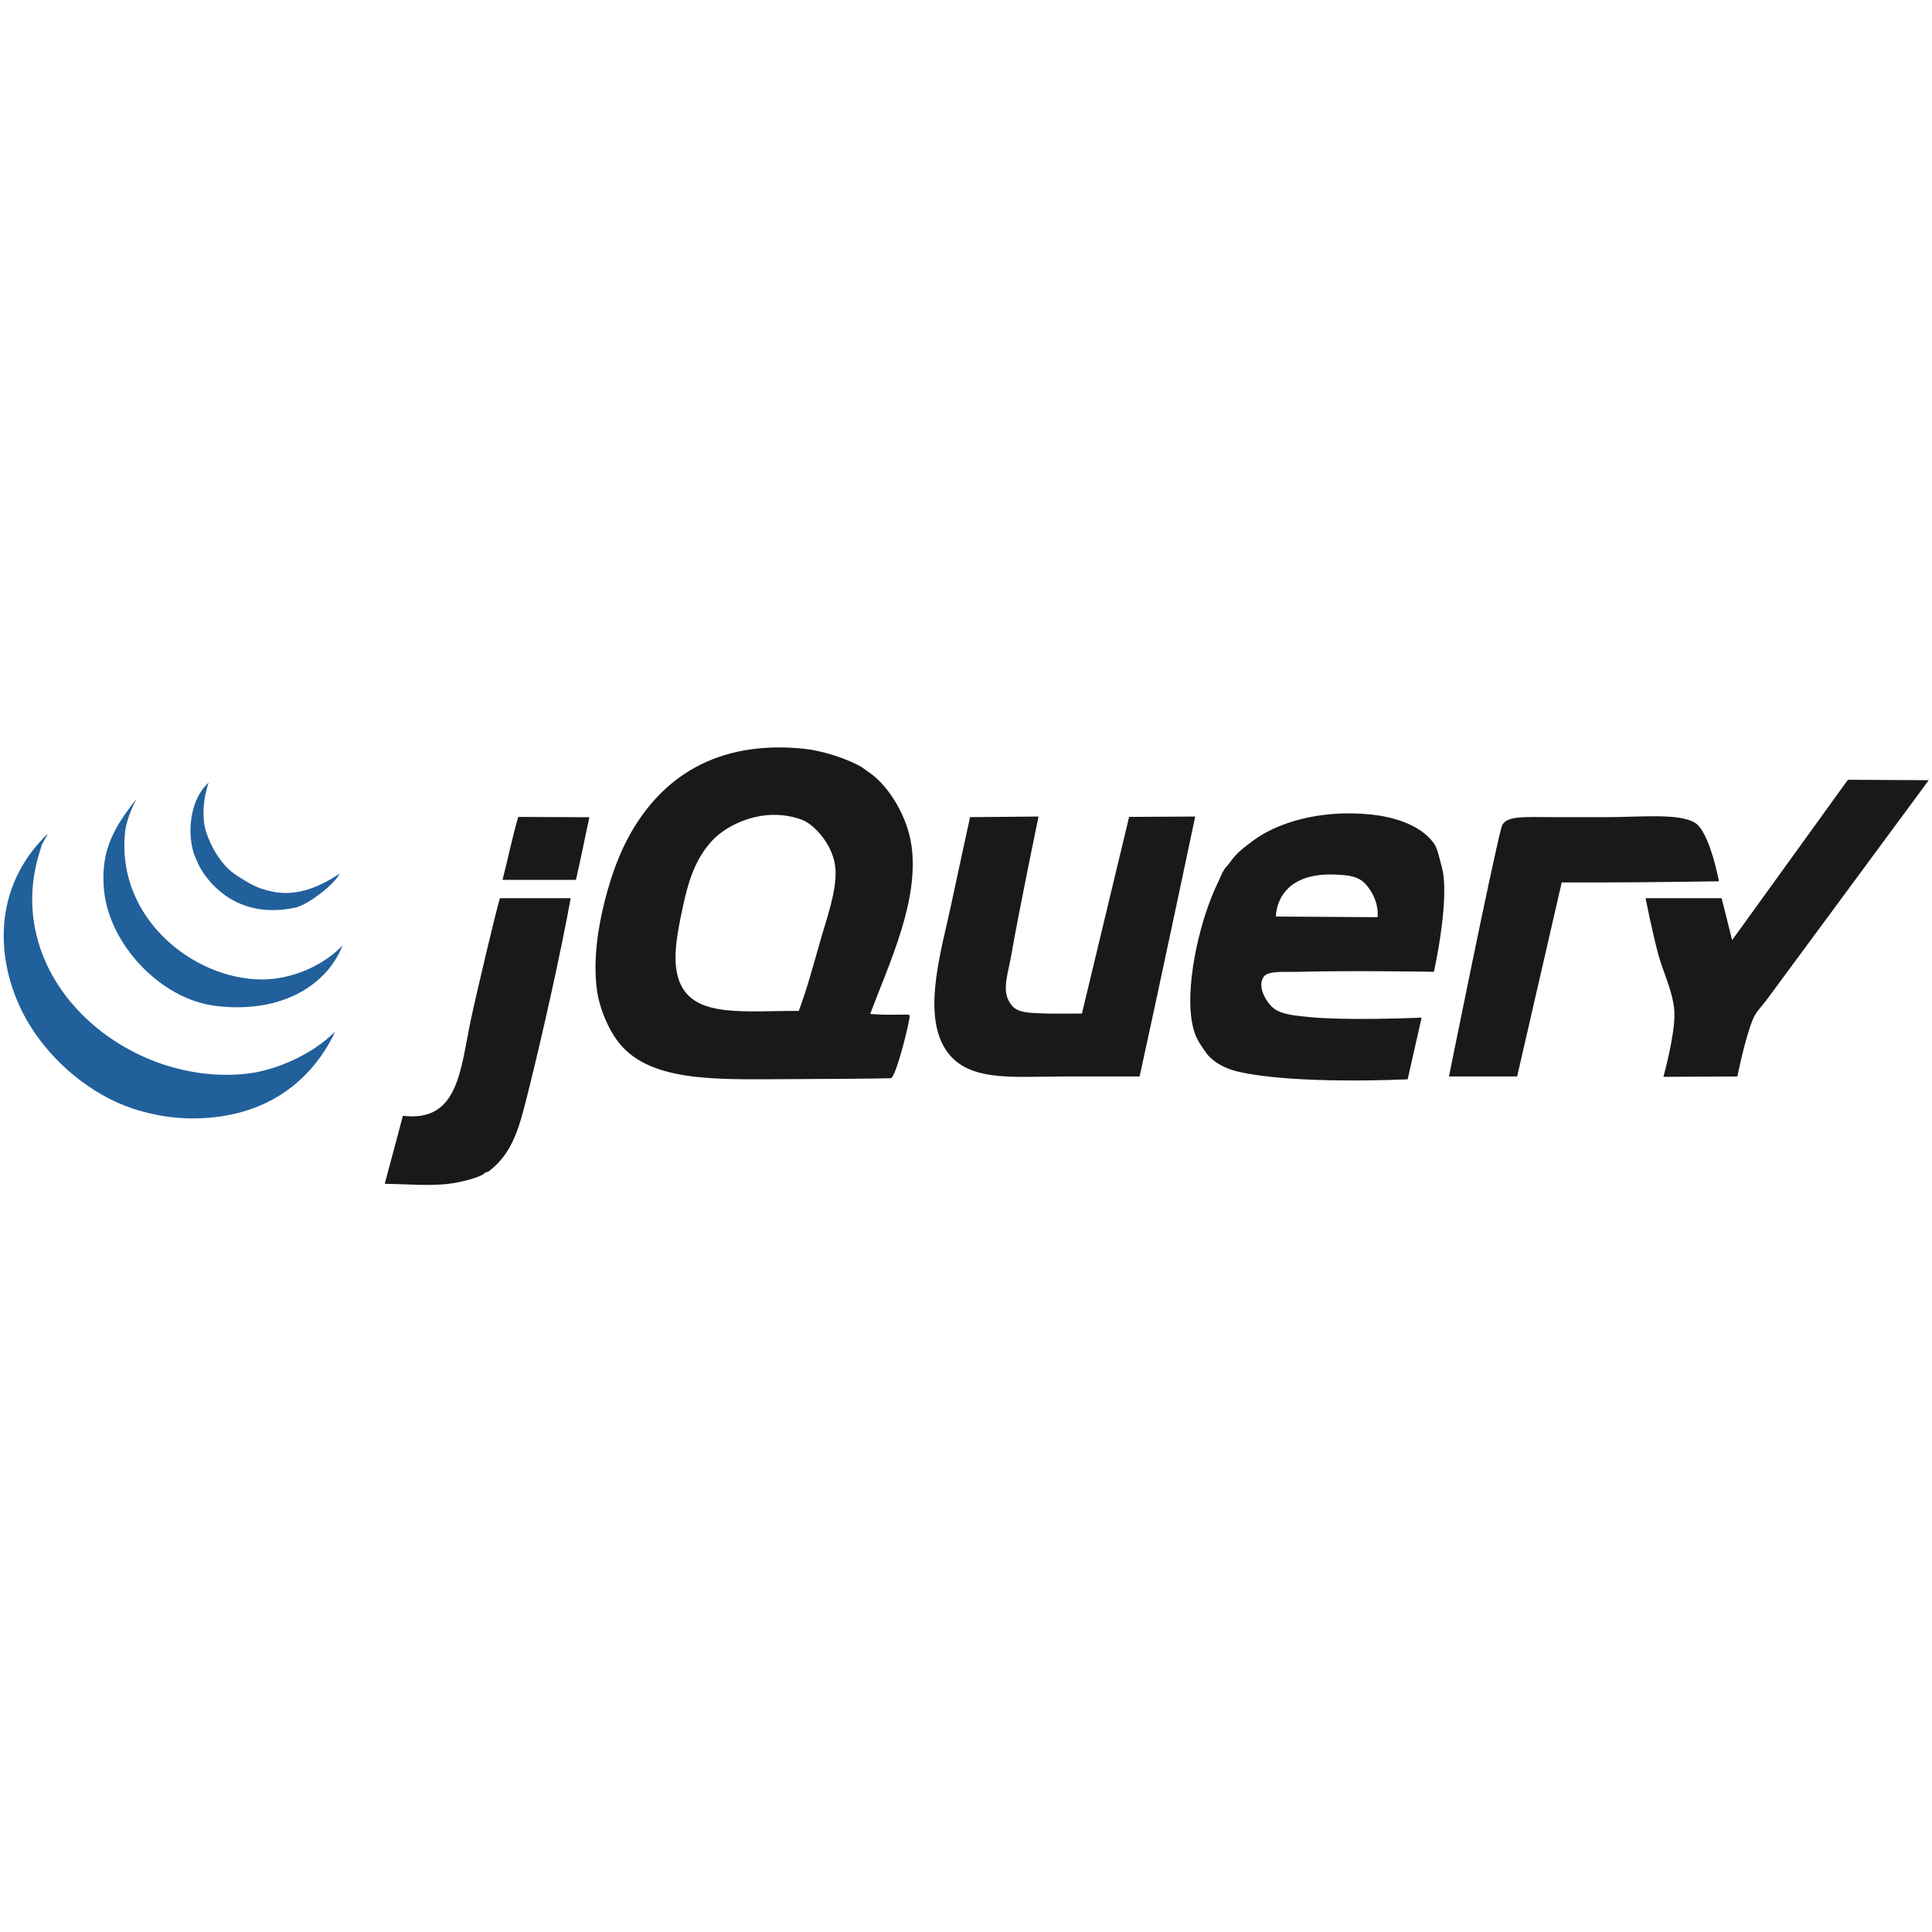
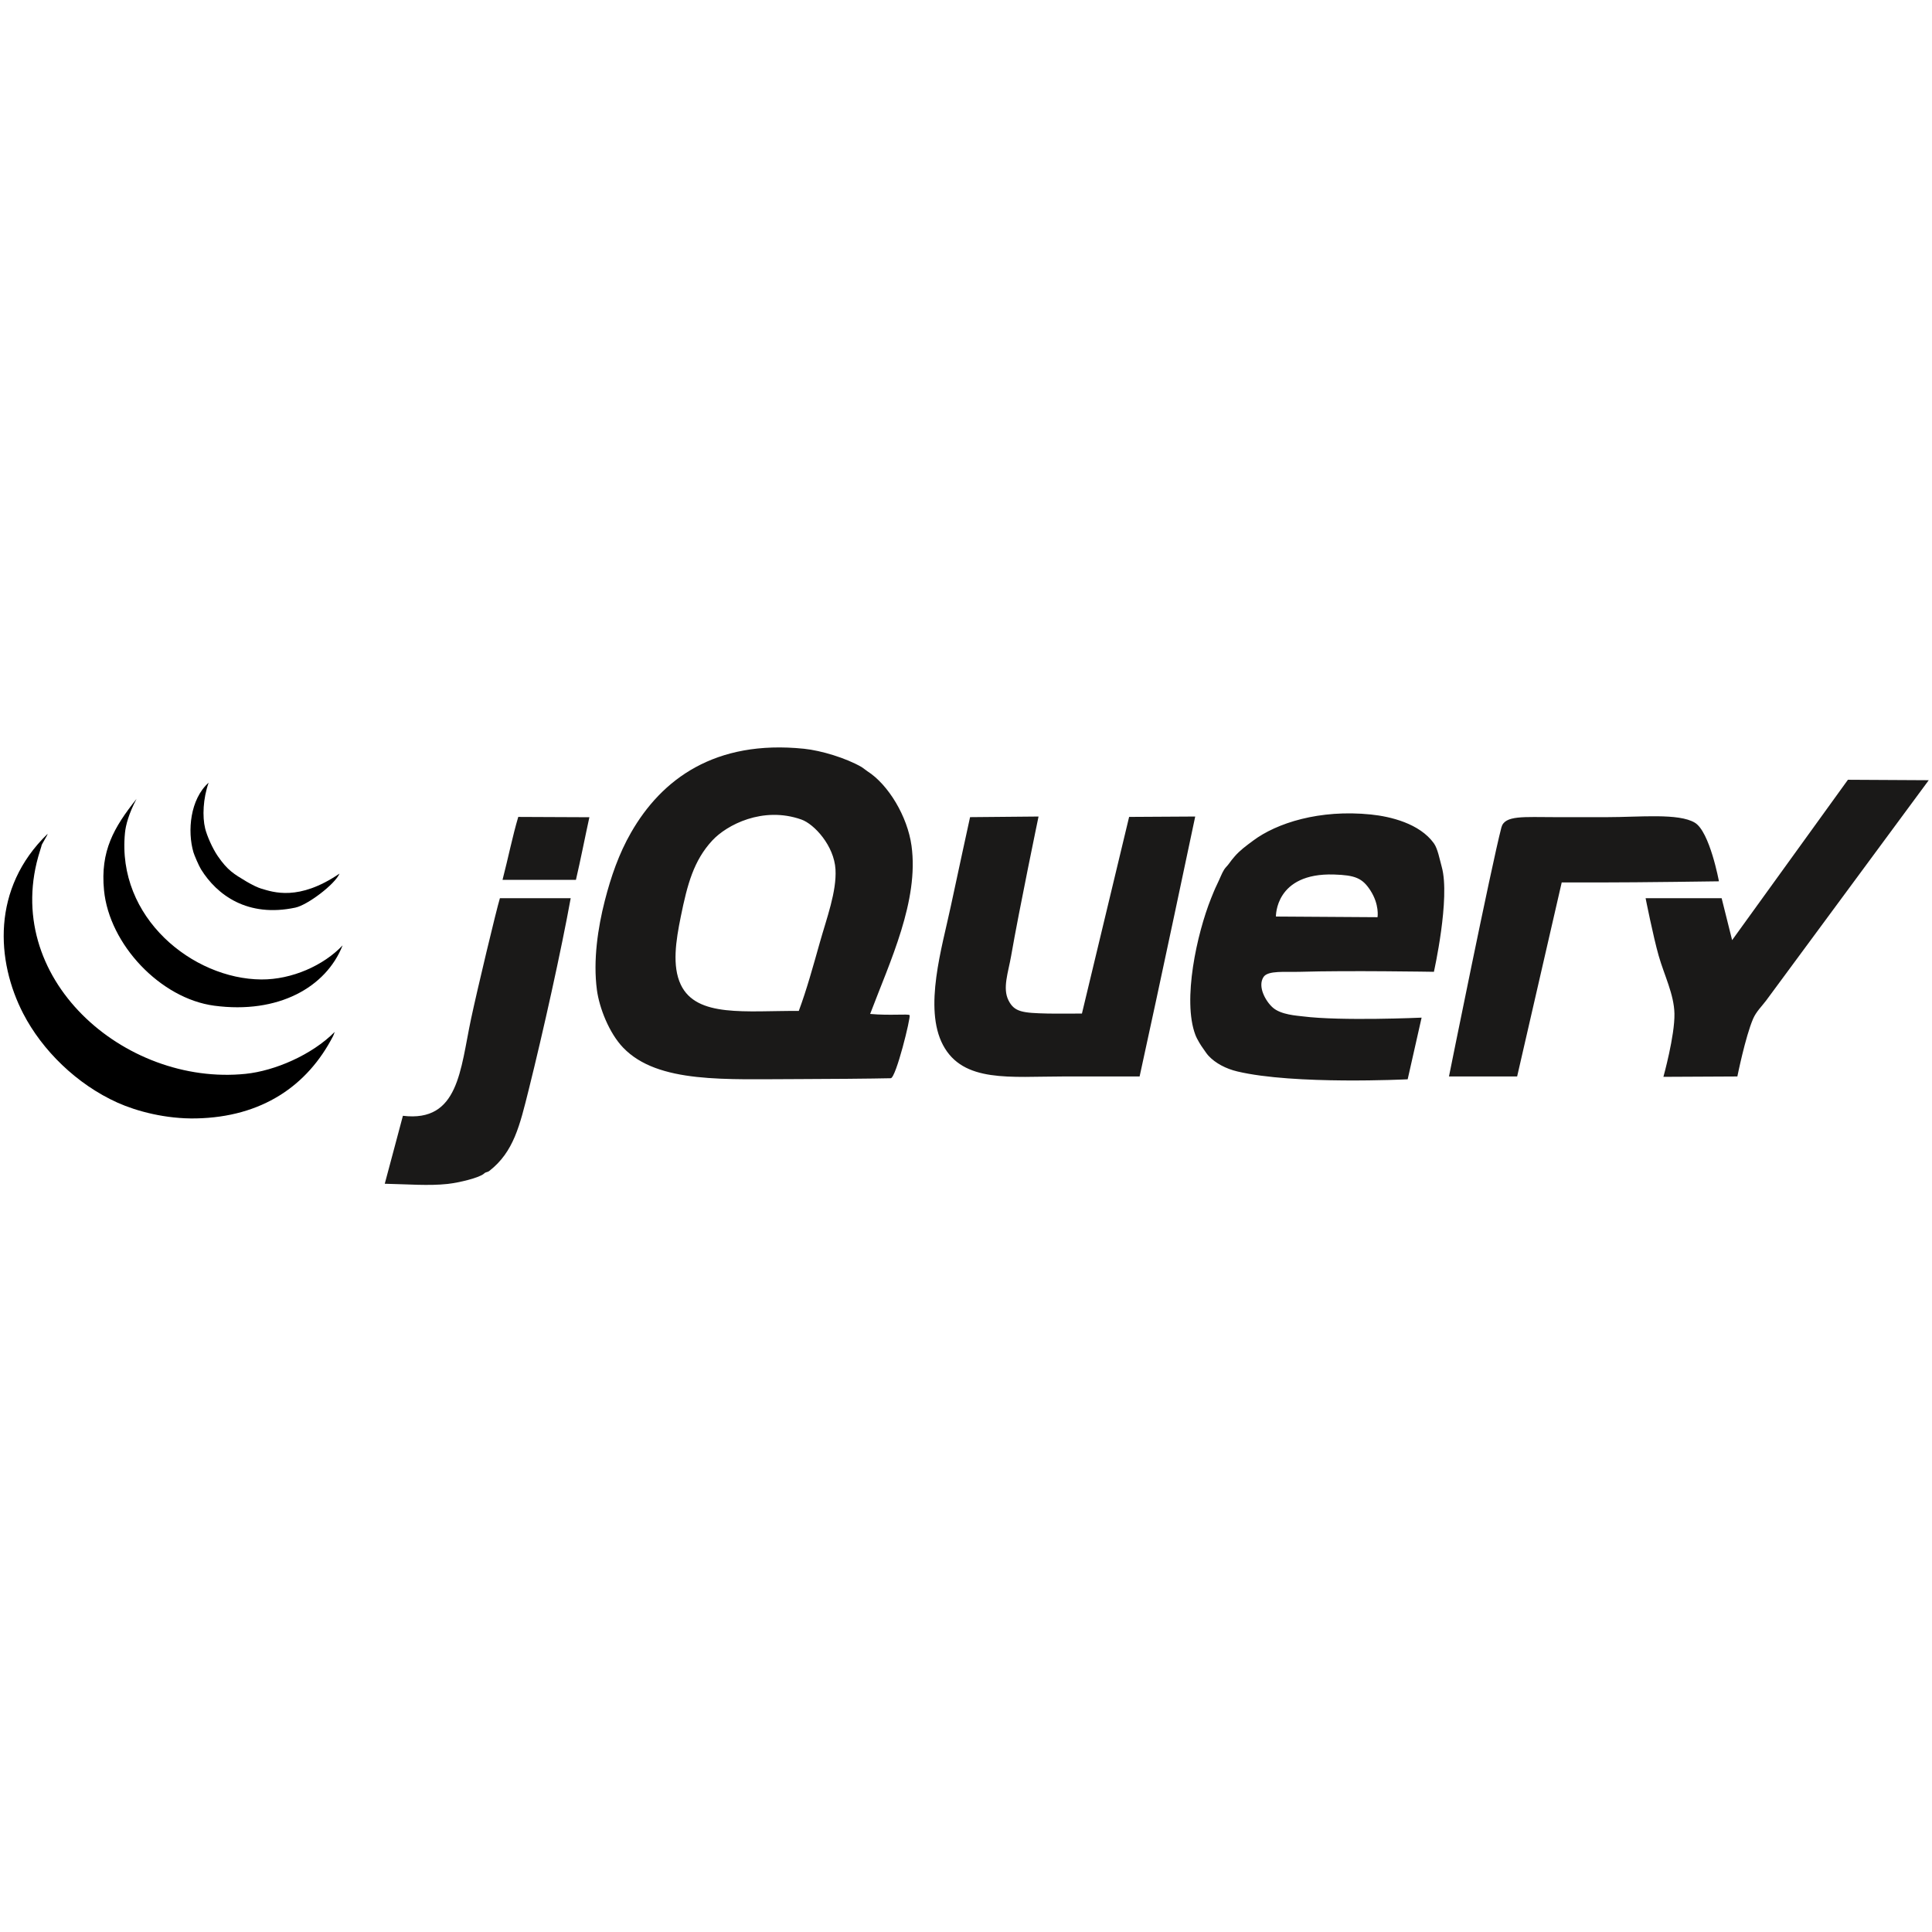
- <svg xmlns="http://www.w3.org/2000/svg" width="800px" height="800px" viewBox="0 -198 512 512">
-   <g fill="none" fill-rule="evenodd">
-     <path d="M489.718 8.646l21.42.118s-39.824 53.964-43.076 58.362c-1.056 1.424-2.66 2.96-3.474 4.864-2.057 4.786-4.169 15.285-4.169 15.285l-19.599.098s3.05-10.944 2.924-16.773c-.11-5.092-2.71-10.178-4.168-15.285-1.474-5.17-3.475-15.286-3.475-15.286h20.15l2.779 11.117 30.688-42.5" fill="#1A1918" />
-     <path d="M449.157 20.027c3.953 2.383 6.379 15.529 6.379 15.529s-20.684.305-31.94.305h-9.727l-11.812 51.414h-18.064s11.242-55.874 13.896-66.004c.86-3.28 5.892-2.717 14.389-2.717h13.569c8.762 0 19.003-1.119 23.31 1.473M365.06 45.067s.563-3.3-1.91-7.122c-2.113-3.258-4.064-4.016-9.623-4.19-15.695-.493-15.39 11.138-15.39 11.138l26.923.174zm17.022-13.32c2.3 8.297-2.084 27.792-2.084 27.792s-22.894-.382-35.434 0c-3.899.119-8.566-.424-9.727 1.39-1.633 2.542.597 6.455 2.487 8.108 2.175 1.903 6.412 2.12 7.935 2.313 10.178 1.293 31.48.334 31.48.334l-3.69 16.34s-30.103 1.51-45.16-2.084c-2.973-.708-5.76-2.139-7.643-4.168-.514-.555-.96-1.312-1.446-1.966-.388-.522-1.52-2.237-2.028-3.593-3.439-9.164.403-26.72 4.169-36.128.437-1.09.986-2.473 1.564-3.648.722-1.465 1.333-3.119 1.91-3.995.388-.604.869-.993 1.272-1.563.465-.674 1.006-1.327 1.507-1.91 1.39-1.612 2.967-2.752 4.864-4.168 6.273-4.698 17.626-8.345 31.265-6.949 5.135.528 12.89 2.362 16.675 7.643 1.014 1.41 1.515 4.21 2.084 6.253zM299.229 18.49l17.516-.103s-9.762 46.307-14.737 68.888h-20.15c-14.082 0-26.623 1.744-31.959-8.338-5.176-9.789-.236-25.887 2.084-36.824 1.64-7.74 5.094-23.56 5.094-23.56l18.148-.166s-5.128 24.63-7.262 36.928c-.764 4.405-2.34 8.553-.694 11.81 1.563 3.1 3.752 3.322 10.421 3.475 2.113.05 9.033 0 9.033 0l12.506-52.11M217.244 51.84c1.834-6.516 4.509-13.582 4.169-19.454-.368-6.28-5.634-11.998-9.032-13.2-10.234-3.613-19.815 1.438-23.623 5.558-4.926 5.336-6.594 11.569-8.338 20.15-1.298 6.37-2.362 13.095 0 18.063 4.182 8.783 17.224 6.865 31.266 6.949 2.084-5.586 3.807-11.86 5.558-18.066zm24.318-25.706c2 14.548-5.676 30.606-10.964 44.57 5.392.487 10.117-.075 10.457.327.354.521-3.614 16.668-4.997 16.71-4.279.111-18.459.229-24.372.229-19.295 0-37.345 1.257-46.55-8.337-3.738-3.898-6.323-10.583-6.949-15.286-1.042-7.851.264-16.495 2.085-23.622 1.647-6.435 3.758-12.507 6.948-18.066C175.328 8.507 189.432-1.998 213.075.427c4.586.472 11.172 2.48 15.286 4.863.284.167 1.279.959 1.507 1.098 5.559 3.537 10.624 11.978 11.694 19.746zM156.193 18.574c-1.167 5.315-2.334 11.34-3.564 16.592h-19.454c1.507-5.822 2.661-11.61 4.169-16.675 6.225 0 12.013.083 18.85.083M132.48 40.03h18.76c-2.453 13.576-7.31 35.475-11.117 50.719-2.383 9.54-3.974 16.501-10.422 21.538-.577.452-.91.237-1.39.695-1.188 1.133-6.684 2.447-9.726 2.779-4.947.536-10.54.07-16.62-.055 1.591-5.815 3.391-12.798 4.809-18.01 14.82 1.794 15.195-12.214 18.064-25.706 1.66-7.796 6.691-28.834 7.642-31.96" fill="#1A1918" />
-     <g fill="#21609B">
-       <path d="M88.708 75.464l-.402 1.042c-6.85 13.34-18.989 21.524-36.303 21.885-8.094.167-15.806-1.91-20.844-4.168C20.287 89.338 11.142 80.279 6.148 70.6c-7.164-13.875-8.456-33.176 6.44-47.592.23 0-1.807 3.126-1.577 3.126l-.41 1.334C-.133 61.074 32.938 89.874 65.086 86.58c7.726-.792 17.578-5.023 23.622-11.116" />
-       <path d="M69.254 61.568c8.088.055 16.536-3.725 21.539-9.032-4.377 11.11-17.05 18.251-34.044 15.98-14.23-1.904-27.785-16.223-29.181-30.571-1.021-10.442 2.618-16.674 8.615-24.234-2.084 3.954-2.863 7.003-3.057 8.948-2.278 22.588 18.044 38.79 36.128 38.909" />
-       <path d="M89.98 33.512c-1.257 2.884-8.496 8.33-11.693 9.011-12.659 2.697-20.766-3.306-25.013-10.137-.631-1.02-1.798-3.806-2.007-4.515-1.647-5.6-.89-14.07 4.023-18.454-1.48 4.169-1.696 9.011-.917 12.159.472 1.903 1.91 5.226 3.349 7.316 2.618 3.807 4.279 4.732 7.642 6.754 1.515.91 3.14 1.64 3.842 1.84 3.189.939 9.922 3.412 20.775-3.974" />
+ <svg xmlns="http://www.w3.org/2000/svg" width="800px" height="800px" viewBox="0 -198 512 512" fill="#000000">
+   <g id="SVGRepo_bgCarrier" stroke-width="0" />
+   <g id="SVGRepo_tracerCarrier" stroke-linecap="round" stroke-linejoin="round" />
+   <g id="SVGRepo_iconCarrier">
+     <g fill="none" fill-rule="evenodd">
+       <path d="M489.718 8.646l21.42.118s-39.824 53.964-43.076 58.362c-1.056 1.424-2.66 2.96-3.474 4.864-2.057 4.786-4.169 15.285-4.169 15.285l-19.599.098s3.05-10.944 2.924-16.773c-.11-5.092-2.71-10.178-4.168-15.285-1.474-5.17-3.475-15.286-3.475-15.286h20.15l2.779 11.117 30.688-42.5" fill="#1A1918" />
+       <path d="M449.157 20.027c3.953 2.383 6.379 15.529 6.379 15.529s-20.684.305-31.94.305h-9.727l-11.812 51.414h-18.064s11.242-55.874 13.896-66.004c.86-3.28 5.892-2.717 14.389-2.717h13.569c8.762 0 19.003-1.119 23.31 1.473M365.06 45.067s.563-3.3-1.91-7.122c-2.113-3.258-4.064-4.016-9.623-4.19-15.695-.493-15.39 11.138-15.39 11.138l26.923.174zm17.022-13.32c2.3 8.297-2.084 27.792-2.084 27.792s-22.894-.382-35.434 0c-3.899.119-8.566-.424-9.727 1.39-1.633 2.542.597 6.455 2.487 8.108 2.175 1.903 6.412 2.12 7.935 2.313 10.178 1.293 31.48.334 31.48.334l-3.69 16.34s-30.103 1.51-45.16-2.084c-2.973-.708-5.76-2.139-7.643-4.168-.514-.555-.96-1.312-1.446-1.966-.388-.522-1.52-2.237-2.028-3.593-3.439-9.164.403-26.72 4.169-36.128.437-1.09.986-2.473 1.564-3.648.722-1.465 1.333-3.119 1.91-3.995.388-.604.869-.993 1.272-1.563.465-.674 1.006-1.327 1.507-1.91 1.39-1.612 2.967-2.752 4.864-4.168 6.273-4.698 17.626-8.345 31.265-6.949 5.135.528 12.89 2.362 16.675 7.643 1.014 1.41 1.515 4.21 2.084 6.253zM299.229 18.49l17.516-.103s-9.762 46.307-14.737 68.888h-20.15c-14.082 0-26.623 1.744-31.959-8.338-5.176-9.789-.236-25.887 2.084-36.824 1.64-7.74 5.094-23.56 5.094-23.56l18.148-.166s-5.128 24.63-7.262 36.928c-.764 4.405-2.34 8.553-.694 11.81 1.563 3.1 3.752 3.322 10.421 3.475 2.113.05 9.033 0 9.033 0l12.506-52.11M217.244 51.84c1.834-6.516 4.509-13.582 4.169-19.454-.368-6.28-5.634-11.998-9.032-13.2-10.234-3.613-19.815 1.438-23.623 5.558-4.926 5.336-6.594 11.569-8.338 20.15-1.298 6.37-2.362 13.095 0 18.063 4.182 8.783 17.224 6.865 31.266 6.949 2.084-5.586 3.807-11.86 5.558-18.066zm24.318-25.706c2 14.548-5.676 30.606-10.964 44.57 5.392.487 10.117-.075 10.457.327.354.521-3.614 16.668-4.997 16.71-4.279.111-18.459.229-24.372.229-19.295 0-37.345 1.257-46.55-8.337-3.738-3.898-6.323-10.583-6.949-15.286-1.042-7.851.264-16.495 2.085-23.622 1.647-6.435 3.758-12.507 6.948-18.066C175.328 8.507 189.432-1.998 213.075.427c4.586.472 11.172 2.48 15.286 4.863.284.167 1.279.959 1.507 1.098 5.559 3.537 10.624 11.978 11.694 19.746zM156.193 18.574c-1.167 5.315-2.334 11.34-3.564 16.592h-19.454c1.507-5.822 2.661-11.61 4.169-16.675 6.225 0 12.013.083 18.85.083M132.48 40.03h18.76c-2.453 13.576-7.31 35.475-11.117 50.719-2.383 9.54-3.974 16.501-10.422 21.538-.577.452-.91.237-1.39.695-1.188 1.133-6.684 2.447-9.726 2.779-4.947.536-10.54.07-16.62-.055 1.591-5.815 3.391-12.798 4.809-18.01 14.82 1.794 15.195-12.214 18.064-25.706 1.66-7.796 6.691-28.834 7.642-31.96" fill="#1A1918" />
+       <g fill="#000000">
+         <path d="M88.708 75.464l-.402 1.042c-6.85 13.34-18.989 21.524-36.303 21.885-8.094.167-15.806-1.91-20.844-4.168C20.287 89.338 11.142 80.279 6.148 70.6c-7.164-13.875-8.456-33.176 6.44-47.592.23 0-1.807 3.126-1.577 3.126l-.41 1.334C-.133 61.074 32.938 89.874 65.086 86.58c7.726-.792 17.578-5.023 23.622-11.116" />
+         <path d="M69.254 61.568c8.088.055 16.536-3.725 21.539-9.032-4.377 11.11-17.05 18.251-34.044 15.98-14.23-1.904-27.785-16.223-29.181-30.571-1.021-10.442 2.618-16.674 8.615-24.234-2.084 3.954-2.863 7.003-3.057 8.948-2.278 22.588 18.044 38.79 36.128 38.909" />
+         <path d="M89.98 33.512c-1.257 2.884-8.496 8.33-11.693 9.011-12.659 2.697-20.766-3.306-25.013-10.137-.631-1.02-1.798-3.806-2.007-4.515-1.647-5.6-.89-14.07 4.023-18.454-1.48 4.169-1.696 9.011-.917 12.159.472 1.903 1.91 5.226 3.349 7.316 2.618 3.807 4.279 4.732 7.642 6.754 1.515.91 3.14 1.64 3.842 1.84 3.189.939 9.922 3.412 20.775-3.974" />
+       </g>
    </g>
  </g>
</svg>
